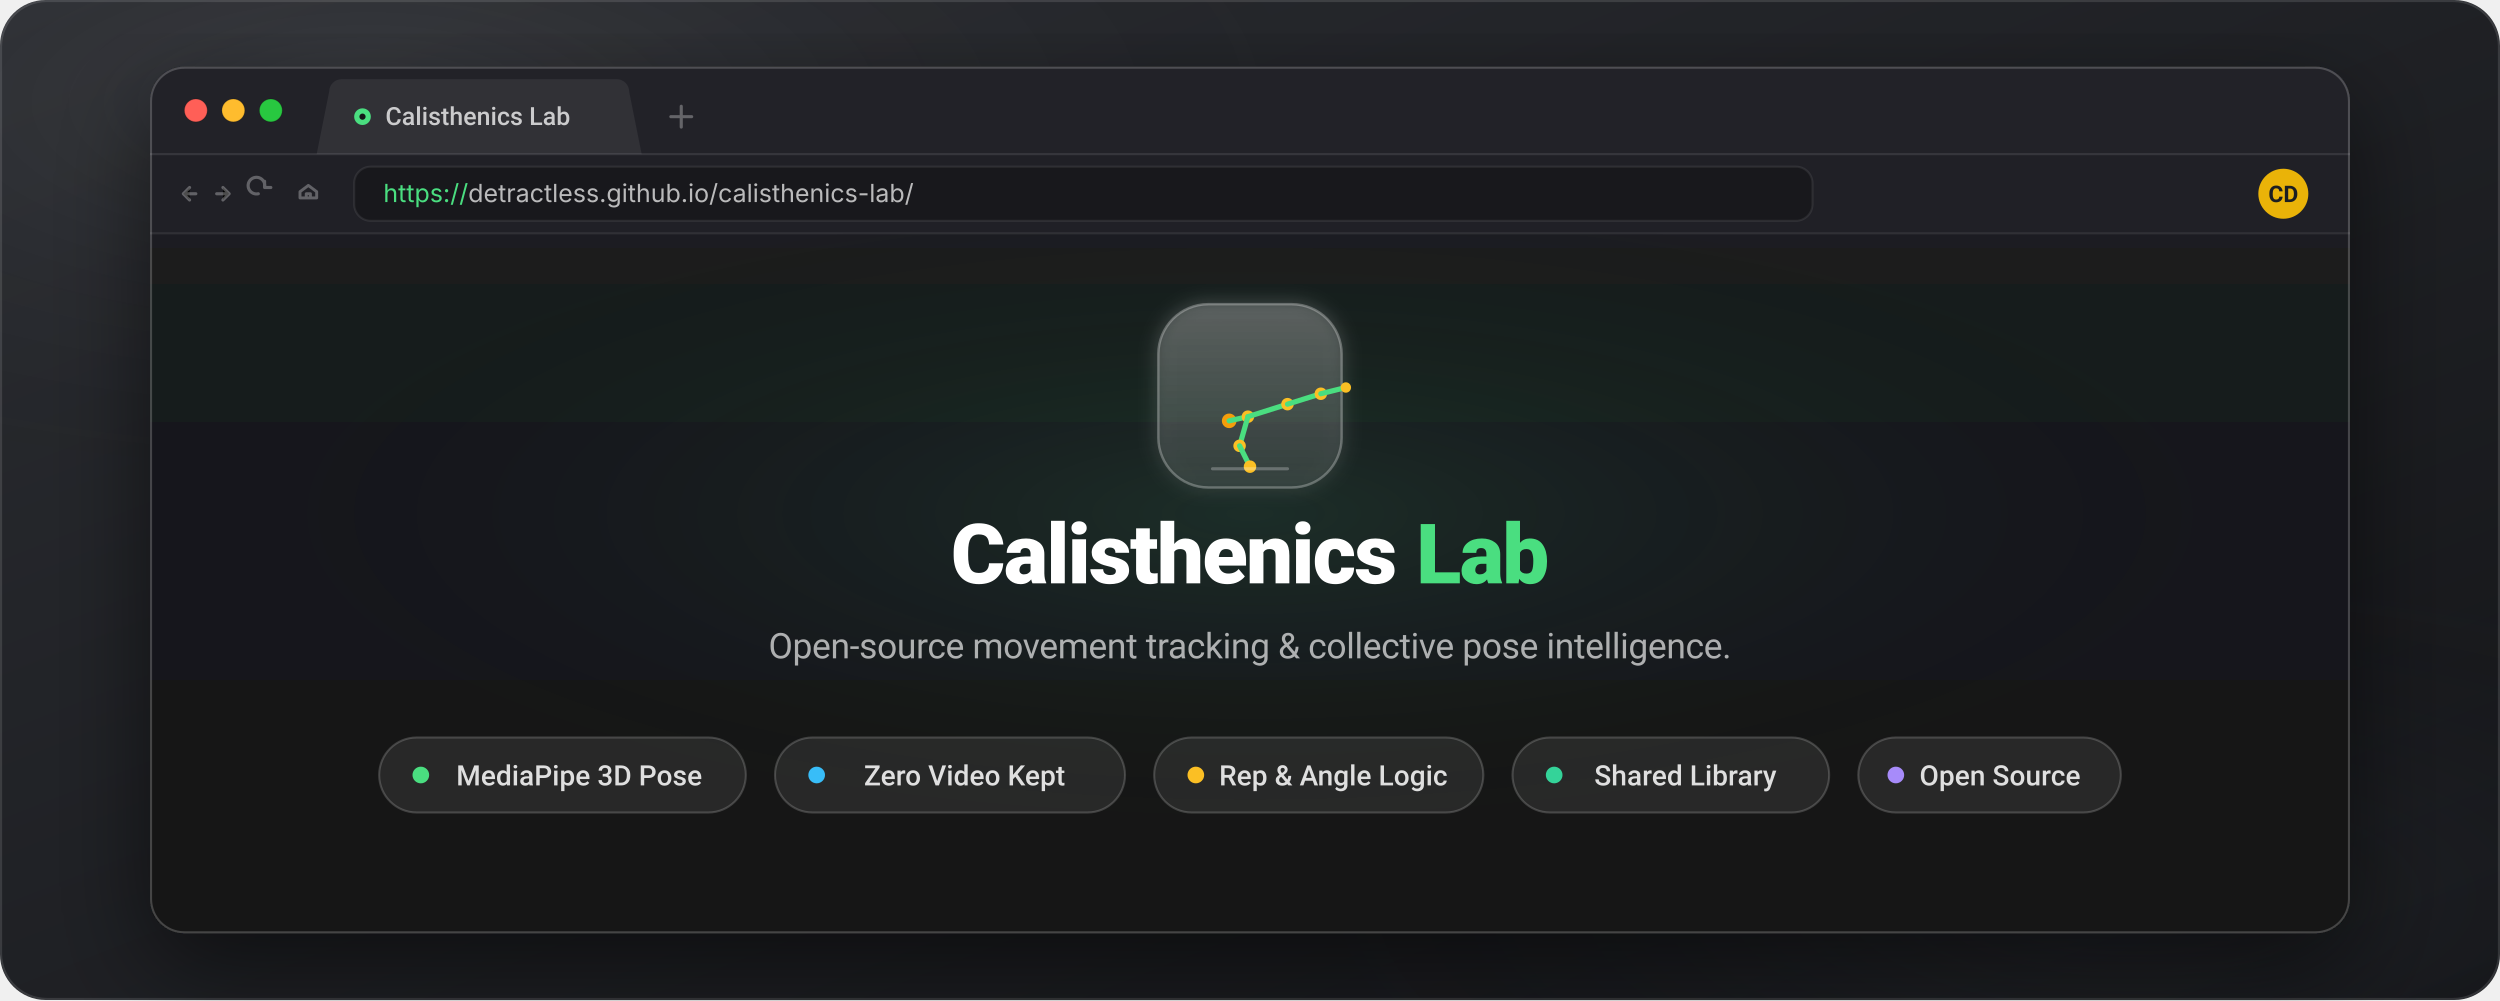
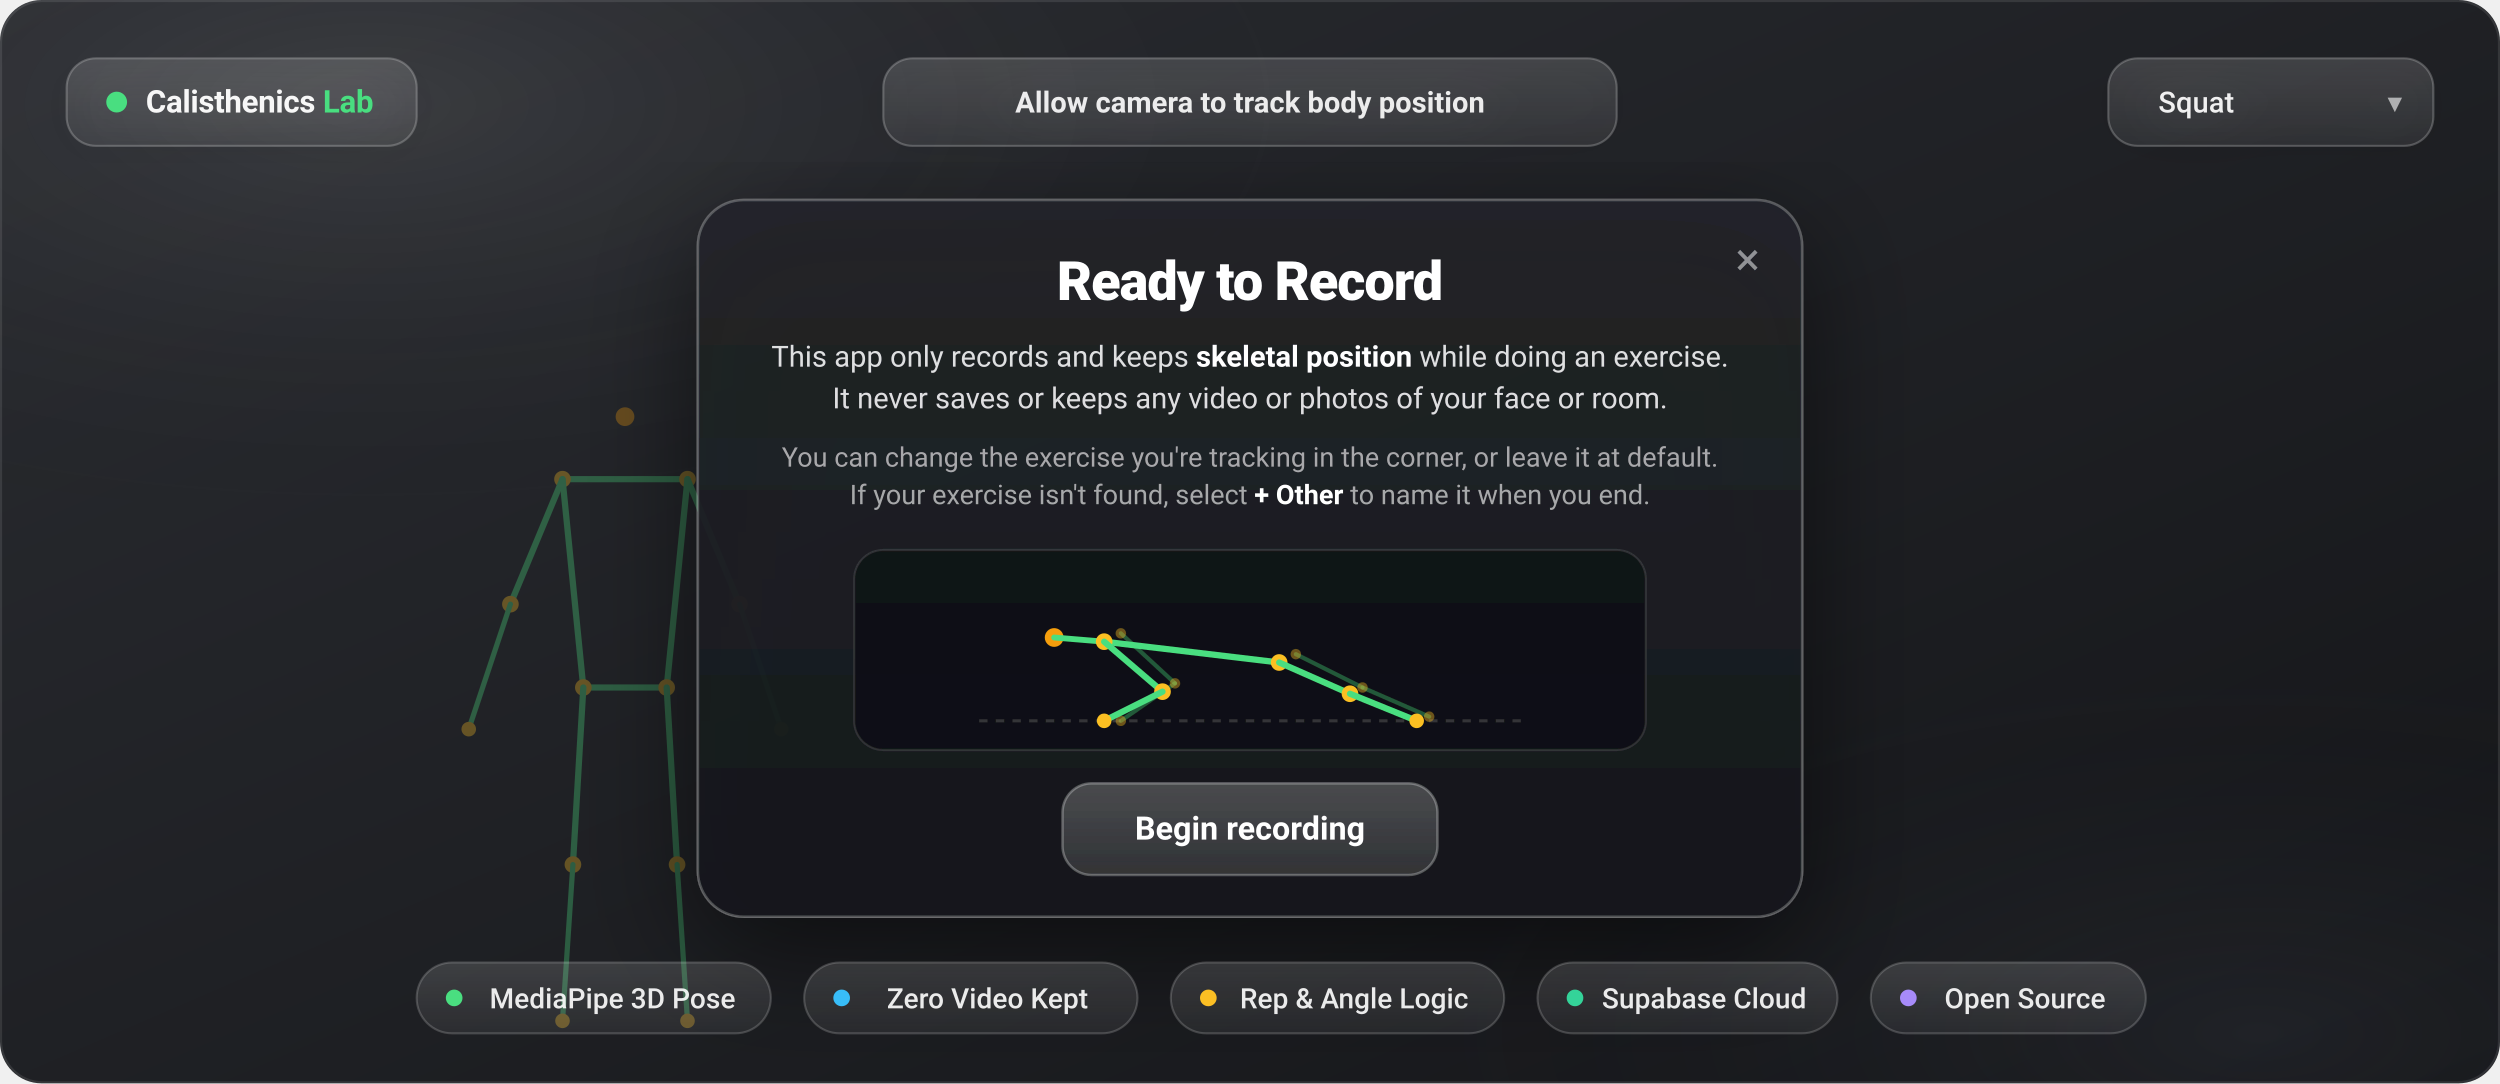
- <svg xmlns="http://www.w3.org/2000/svg" viewBox="0 0 1200 480" width="1200" height="480">
+ <svg xmlns="http://www.w3.org/2000/svg" viewBox="0 0 1200 520" width="1200" height="520">
  <defs>
    <radialGradient id="bgGlow1" cx="15%" cy="10%" r="60%">
-       <stop offset="0%" stop-color="#ffffff" stop-opacity="0.08" />
+       <stop offset="0%" stop-color="#ffffff" stop-opacity="0.09" />
      <stop offset="70%" stop-color="transparent" />
    </radialGradient>
-     <radialGradient id="bgGlow2" cx="85%" cy="90%" r="55%">
+     <radialGradient id="bgGlow2" cx="90%" cy="95%" r="55%">
      <stop offset="0%" stop-color="#96a5be" stop-opacity="0.08" />
      <stop offset="70%" stop-color="transparent" />
    </radialGradient>
    <linearGradient id="bgGrad" x1="0" y1="0" x2="1" y2="1">
      <stop offset="0%" stop-color="#2a2c31" />
      <stop offset="100%" stop-color="#141518" />
    </linearGradient>
-     <linearGradient id="winGrad" x1="0" y1="0" x2="0" y2="1">
-       <stop offset="0%" stop-color="#1c1e22" />
-       <stop offset="100%" stop-color="#121316" />
+     <linearGradient id="glassFill" x1="0" y1="0" x2="0" y2="1">
+       <stop offset="0%" stop-color="rgba(255, 255, 255, 0.14)" />
+       <stop offset="100%" stop-color="rgba(255, 255, 255, 0.06)" />
    </linearGradient>
-     <linearGradient id="glassBadge" x1="0" y1="0" x2="0" y2="1">
-       <stop offset="0%" stop-color="rgba(255,255,255,0.16)" />
-       <stop offset="100%" stop-color="rgba(255,255,255,0.05)" />
+     <linearGradient id="modalFill" x1="0" y1="0" x2="0" y2="1">
+       <stop offset="0%" stop-color="rgba(35, 38, 44, 0.88)" />
+       <stop offset="100%" stop-color="rgba(20, 22, 26, 0.94)" />
    </linearGradient>
-     <filter id="winShadow" x="-10%" y="-10%" width="120%" height="130%">
-       <feDropShadow dx="0" dy="16" stdDeviation="24" flood-color="#000000" flood-opacity="0.55" />
+     <linearGradient id="btnFill" x1="0" y1="0" x2="0" y2="1">
+       <stop offset="0%" stop-color="rgba(255, 255, 255, 0.22)" />
+       <stop offset="100%" stop-color="rgba(255, 255, 255, 0.12)" />
+     </linearGradient>
+     <filter id="modalShadow" x="-10%" y="-10%" width="120%" height="130%">
+       <feDropShadow dx="0" dy="16" stdDeviation="28" flood-color="#000000" flood-opacity="0.6" />
    </filter>
-     <filter id="glow" x="-20%" y="-20%" width="140%" height="140%">
-       <feGaussianBlur stdDeviation="4" result="blur" />
-       <feComposite in="SourceGraphic" in2="blur" operator="over" />
+     <filter id="glassShadow" x="-10%" y="-10%" width="120%" height="130%">
+       <feDropShadow dx="0" dy="4" stdDeviation="12" flood-color="#000000" flood-opacity="0.35" />
    </filter>
-     <clipPath id="winClip">
-       <rect x="72" y="32" width="1056" height="416" rx="16" />
-     </clipPath>
  </defs>
  <style>
-     .title { font-family: -apple-system, BlinkMacSystemFont, "Segoe UI", Roboto, Helvetica, Arial, sans-serif; font-weight: 800; fill: #ffffff; letter-spacing: -0.02em; }
-     .sub { font-family: -apple-system, BlinkMacSystemFont, "Segoe UI", Roboto, Helvetica, Arial, sans-serif; font-weight: 400; fill: rgba(255,255,255,0.65); letter-spacing: -0.01em; }
-     .pill-text { font-family: -apple-system, BlinkMacSystemFont, "Segoe UI", Roboto, Helvetica, Arial, sans-serif; font-weight: 500; font-size: 13.5px; fill: rgba(255,255,255,0.85); }
-     .tab-text { font-family: -apple-system, BlinkMacSystemFont, "Segoe UI", Roboto, Helvetica, Arial, sans-serif; font-weight: 500; font-size: 12px; fill: rgba(255,255,255,0.75); }
-     .avatar-text { font-family: -apple-system, BlinkMacSystemFont, "Segoe UI", Roboto, Helvetica, Arial, sans-serif; font-weight: 700; font-size: 11px; fill: #1c1e22; }
+     .font-base { font-family: -apple-system, BlinkMacSystemFont, "Segoe UI", Roboto, Helvetica, Arial, sans-serif; }
+     .brand-title { font-size: 15px; font-weight: 700; fill: rgba(255,255,255,0.95); letter-spacing: -0.01em; }
+     .top-btn { font-size: 14px; font-weight: 600; fill: rgba(255,255,255,0.9); }
+     .menu-text { font-size: 14px; font-weight: 500; fill: rgba(255,255,255,0.92); }
+     .menu-caret { font-size: 14px; fill: rgba(255,255,255,0.6); }
+     .modal-h2 { font-size: 26px; font-weight: 800; fill: #ffffff; letter-spacing: -0.02em; }
+     .modal-body { font-size: 14px; font-weight: 400; fill: rgba(255,255,255,0.85); line-height: 1.5; }
+     .modal-sub { font-size: 13px; font-weight: 400; fill: rgba(255,255,255,0.6); line-height: 1.45; }
+     .btn-text { font-size: 15.5px; font-weight: 600; fill: #ffffff; }
+     .pill-label { font-size: 13.5px; font-weight: 500; fill: rgba(255,255,255,0.9); }
  </style>
-   <rect width="1200" height="480" rx="22" fill="url(#bgGrad)" />
-   <rect width="1200" height="480" rx="22" fill="url(#bgGlow1)" />
-   <rect width="1200" height="480" rx="22" fill="url(#bgGlow2)" />
-   <rect x="0.5" y="0.5" width="1199" height="479" rx="22" fill="none" stroke="rgba(255,255,255,0.12)" />
-   <g filter="url(#winShadow)">
-     <rect x="72" y="32" width="1056" height="416" rx="16" fill="url(#winGrad)" />
+   <rect width="1200" height="520" rx="20" fill="url(#bgGrad)" />
+   <rect width="1200" height="520" rx="20" fill="url(#bgGlow1)" />
+   <rect width="1200" height="520" rx="20" fill="url(#bgGlow2)" />
+   <rect x="0.5" y="0.5" width="1199" height="519" rx="20" fill="none" stroke="rgba(255,255,255,0.1)" />
+   <g opacity="0.32" transform="translate(140, 20)">
+     <circle cx="160" cy="180" r="4.5" fill="#f59e0b" />
+     <line x1="130" y1="210" x2="190" y2="210" stroke="#4ade80" stroke-width="3" stroke-linecap="round" />
+     <circle cx="130" cy="210" r="4" fill="#fbbf24" />
+     <circle cx="190" cy="210" r="4" fill="#fbbf24" />
+     <line x1="130" y1="210" x2="105" y2="270" stroke="#4ade80" stroke-width="3" stroke-linecap="round" />
+     <circle cx="105" cy="270" r="4" fill="#fbbf24" />
+     <line x1="105" y1="270" x2="85" y2="330" stroke="#4ade80" stroke-width="2.5" stroke-linecap="round" />
+     <circle cx="85" cy="330" r="3.5" fill="#fbbf24" />
+     <line x1="190" y1="210" x2="215" y2="270" stroke="#4ade80" stroke-width="3" stroke-linecap="round" />
+     <circle cx="215" cy="270" r="4" fill="#fbbf24" />
+     <line x1="215" y1="270" x2="235" y2="330" stroke="#4ade80" stroke-width="2.5" stroke-linecap="round" />
+     <circle cx="235" cy="330" r="3.5" fill="#fbbf24" />
+     <line x1="130" y1="210" x2="140" y2="310" stroke="#4ade80" stroke-width="3" stroke-linecap="round" />
+     <line x1="190" y1="210" x2="180" y2="310" stroke="#4ade80" stroke-width="3" stroke-linecap="round" />
+     <line x1="140" y1="310" x2="180" y2="310" stroke="#4ade80" stroke-width="3" stroke-linecap="round" />
+     <circle cx="140" cy="310" r="4" fill="#fbbf24" />
+     <circle cx="180" cy="310" r="4" fill="#fbbf24" />
+     <line x1="140" y1="310" x2="135" y2="395" stroke="#4ade80" stroke-width="3" stroke-linecap="round" />
+     <circle cx="135" cy="395" r="4" fill="#fbbf24" />
+     <line x1="135" y1="395" x2="130" y2="470" stroke="#4ade80" stroke-width="2.5" stroke-linecap="round" />
+     <circle cx="130" cy="470" r="3.5" fill="#fbbf24" />
+     <line x1="180" y1="310" x2="185" y2="395" stroke="#4ade80" stroke-width="3" stroke-linecap="round" />
+     <circle cx="185" cy="395" r="4" fill="#fbbf24" />
+     <line x1="185" y1="395" x2="190" y2="470" stroke="#4ade80" stroke-width="2.5" stroke-linecap="round" />
+     <circle cx="190" cy="470" r="3.5" fill="#fbbf24" />
  </g>
-   <g clip-path="url(#winClip)">
-     <rect x="72" y="32" width="1056" height="42" fill="rgba(255,255,255,0.03)" />
-     <line x1="72" y1="74" x2="1128" y2="74" stroke="rgba(255,255,255,0.1)" />
-     <circle cx="94" cy="53" r="5.5" fill="#ff5f57" stroke="rgba(0,0,0,0.2)" stroke-width="0.5" />
-     <circle cx="112" cy="53" r="5.5" fill="#febc2e" stroke="rgba(0,0,0,0.2)" stroke-width="0.5" />
-     <circle cx="130" cy="53" r="5.5" fill="#28c840" stroke="rgba(0,0,0,0.2)" stroke-width="0.5" />
-     <path d="M 152 74 L 158 44 A 6 6 0 0 1 164 38 L 296 38 A 6 6 0 0 1 302 44 L 308 74 Z" fill="rgba(255,255,255,0.07)" />
-     <circle cx="174" cy="56" r="4" fill="#4ade80" />
-     <circle cx="174" cy="56" r="1.5" fill="#141518" />
-     <text x="185" y="60" class="tab-text">Calisthenics Lab</text>
-     <path d="M 322 56 L 332 56 M 327 51 L 327 61" stroke="rgba(255,255,255,0.3)" stroke-width="1.5" stroke-linecap="round" />
-     <rect x="72" y="74" width="1056" height="38" fill="rgba(255,255,255,0.02)" />
-     <line x1="72" y1="112" x2="1128" y2="112" stroke="rgba(255,255,255,0.08)" />
-     <path d="M 94 93 L 88 93 M 91 90 L 88 93 L 91 96" stroke="rgba(255,255,255,0.3)" stroke-width="1.5" stroke-linecap="round" stroke-linejoin="round" />
-     <path d="M 104 93 L 110 93 M 107 90 L 110 93 L 107 96" stroke="rgba(255,255,255,0.3)" stroke-width="1.5" stroke-linecap="round" stroke-linejoin="round" />
-     <path d="M 124 93 A 4 4 0 1 1 127 90 M 127 87 L 127 90 L 130 90" fill="none" stroke="rgba(255,255,255,0.3)" stroke-width="1.5" stroke-linecap="round" stroke-linejoin="round" />
-     <path d="M 144 95 L 144 92 L 148 89 L 152 92 L 152 95 Z M 147 95 L 147 93 L 149 93 L 149 95" fill="none" stroke="rgba(255,255,255,0.3)" stroke-width="1.4" stroke-linejoin="round" />
-     <rect x="170" y="80" width="700" height="26" rx="8" fill="rgba(0,0,0,0.25)" stroke="rgba(255,255,255,0.08)" />
-     <text x="184" y="97" font-family="-apple-system, sans-serif" font-size="12" fill="rgba(255,255,255,0.7)">
-       <tspan fill="#4ade80">https://</tspan>detractless.github.io/calisthenics-lab/
+   <g filter="url(#glassShadow)" transform="translate(32, 28)">
+     <rect width="168" height="42" rx="14" fill="url(#glassFill)" stroke="rgba(255,255,255,0.22)" stroke-width="1" />
+     <circle cx="24" cy="21" r="5" fill="#4ade80" />
+     <text x="38" y="26" class="font-base brand-title">Calisthenics <tspan fill="#4ade80">Lab</tspan>
    </text>
-     <circle cx="1096" cy="93" r="12" fill="#eab308" />
-     <text x="1096" y="97" class="avatar-text" text-anchor="middle">CD</text>
-     <radialGradient id="centerGlow" cx="50%" cy="40%" r="50%">
-       <stop offset="0%" stop-color="#4ade80" stop-opacity="0.12" />
-       <stop offset="100%" stop-color="transparent" />
-     </radialGradient>
-     <rect x="72" y="112" width="1056" height="336" fill="url(#centerGlow)" />
-     <rect x="556" y="146" width="88" height="88" rx="24" fill="url(#glassBadge)" stroke="rgba(255,255,255,0.28)" stroke-width="1.2" filter="url(#glow)" />
-     <g transform="translate(566, 156)">
-       <circle cx="24" cy="46" r="3.5" fill="#f59e0b" />
-       <line x1="24" y1="46" x2="33" y2="44" stroke="#4ade80" stroke-width="2.5" stroke-linecap="round" />
-       <circle cx="33" cy="44" r="3" fill="#fbbf24" />
-       <line x1="33" y1="44" x2="29" y2="58" stroke="#4ade80" stroke-width="2.5" stroke-linecap="round" />
-       <circle cx="29" cy="58" r="3" fill="#fbbf24" />
-       <line x1="29" y1="58" x2="34" y2="68" stroke="#4ade80" stroke-width="2.5" stroke-linecap="round" />
-       <circle cx="34" cy="68" r="3" fill="#fbbf24" />
-       <line x1="33" y1="44" x2="52" y2="38" stroke="#4ade80" stroke-width="2.5" stroke-linecap="round" />
-       <circle cx="52" cy="38" r="3" fill="#fbbf24" />
-       <line x1="52" y1="38" x2="68" y2="33" stroke="#4ade80" stroke-width="2.5" stroke-linecap="round" />
-       <circle cx="68" cy="33" r="3" fill="#fbbf24" />
-       <line x1="68" y1="33" x2="80" y2="30" stroke="#4ade80" stroke-width="2.5" stroke-linecap="round" />
-       <circle cx="80" cy="30" r="2.5" fill="#fbbf24" />
-       <line x1="16" y1="69" x2="52" y2="69" stroke="rgba(255,255,255,0.25)" stroke-width="1.5" stroke-linecap="round" />
+   </g>
+   <g filter="url(#glassShadow)" transform="translate(424, 28)">
+     <rect width="352" height="42" rx="14" fill="url(#glassFill)" stroke="rgba(255,255,255,0.22)" stroke-width="1" />
+     <text x="176" y="26" text-anchor="middle" class="font-base top-btn">Allow camera to track body position</text>
+   </g>
+   <g filter="url(#glassShadow)" transform="translate(1012, 28)">
+     <rect width="156" height="42" rx="14" fill="url(#glassFill)" stroke="rgba(255,255,255,0.22)" stroke-width="1" />
+     <text x="24" y="26" class="font-base menu-text">Squat</text>
+     <text x="134" y="26" class="font-base menu-caret">▾</text>
+   </g>
+   <g filter="url(#modalShadow)" transform="translate(335, 96)">
+     <rect width="530" height="344" rx="22" fill="url(#modalFill)" stroke="rgba(255,255,255,0.24)" stroke-width="1.2" />
+     <text x="498" y="36" class="font-base" font-size="22" fill="rgba(255,255,255,0.5)">×</text>
+     <text x="265" y="48" text-anchor="middle" class="font-base modal-h2">Ready to Record</text>
+     <text x="265" y="80" text-anchor="middle" class="font-base modal-body">
+       This app only records and keeps <tspan font-weight="700" fill="#ffffff">skeletal position</tspan> while doing an exercise.
+     </text>
+     <text x="265" y="100" text-anchor="middle" class="font-base modal-body">
+       It never saves or keeps any video or photos of your face or room.
+     </text>
+     <text x="265" y="128" text-anchor="middle" class="font-base modal-sub">
+       You can change the exercise you're tracking in the corner, or leave it at default.
+     </text>
+     <text x="265" y="146" text-anchor="middle" class="font-base modal-sub">
+       If your exercise isn't found, select <tspan font-weight="600" fill="#ffffff">+ Other</tspan> to name it when you end.
+     </text>
+     <rect x="75" y="168" width="380" height="96" rx="14" fill="rgba(0,0,0,0.38)" stroke="rgba(255,255,255,0.12)" stroke-width="1" />
+     <g transform="translate(115, 172)">
+       <line x1="20" y1="78" x2="280" y2="78" stroke="rgba(255,255,255,0.15)" stroke-width="1.5" stroke-dasharray="4,4" />
+       <line x1="88" y1="36" x2="114" y2="60" stroke="rgba(74,222,128,0.35)" stroke-width="2" stroke-linecap="round" />
+       <line x1="114" y1="60" x2="88" y2="78" stroke="rgba(74,222,128,0.35)" stroke-width="2" stroke-linecap="round" />
+       <circle cx="88" cy="36" r="2.5" fill="rgba(251,191,36,0.4)" />
+       <circle cx="114" cy="60" r="2.5" fill="rgba(251,191,36,0.4)" />
+       <circle cx="88" cy="78" r="2.5" fill="rgba(251,191,36,0.4)" />
+       <line x1="172" y1="46" x2="204" y2="62" stroke="rgba(74,222,128,0.35)" stroke-width="2" stroke-linecap="round" />
+       <line x1="204" y1="62" x2="236" y2="76" stroke="rgba(74,222,128,0.35)" stroke-width="2" stroke-linecap="round" />
+       <circle cx="172" cy="46" r="2.5" fill="rgba(251,191,36,0.4)" />
+       <circle cx="204" cy="62" r="2.5" fill="rgba(251,191,36,0.4)" />
+       <circle cx="236" cy="76" r="2.5" fill="rgba(251,191,36,0.4)" />
+       <circle cx="56" cy="38" r="4.5" fill="#f59e0b" />
+       <line x1="56" y1="38" x2="80" y2="40" stroke="#4ade80" stroke-width="2.8" stroke-linecap="round" />
+       <line x1="80" y1="40" x2="164" y2="50" stroke="#4ade80" stroke-width="3" stroke-linecap="round" />
+       <circle cx="80" cy="40" r="4" fill="#fbbf24" />
+       <circle cx="164" cy="50" r="4" fill="#fbbf24" />
+       <line x1="80" y1="40" x2="108" y2="64" stroke="#4ade80" stroke-width="3" stroke-linecap="round" />
+       <circle cx="108" cy="64" r="4" fill="#fbbf24" />
+       <line x1="108" y1="64" x2="80" y2="78" stroke="#4ade80" stroke-width="3" stroke-linecap="round" />
+       <circle cx="80" cy="78" r="3.5" fill="#fbbf24" />
+       <line x1="164" y1="50" x2="198" y2="65" stroke="#4ade80" stroke-width="3" stroke-linecap="round" />
+       <circle cx="198" cy="65" r="4" fill="#fbbf24" />
+       <line x1="198" y1="65" x2="230" y2="78" stroke="#4ade80" stroke-width="3" stroke-linecap="round" />
+       <circle cx="230" cy="78" r="3.5" fill="#fbbf24" />
    </g>
-     <text x="600" y="280" text-anchor="middle" font-size="40" class="title">
-       Calisthenics <tspan fill="#4ade80">Lab</tspan>
-     </text>
-     <text x="600" y="316" text-anchor="middle" font-size="17" class="sub">
-       Open-source movement tracking &amp; collective pose intelligence.
-     </text>
-     <g transform="translate(182, 354)">
-       <rect x="0" y="0" width="176" height="36" rx="18" fill="rgba(255,255,255,0.08)" stroke="rgba(255,255,255,0.18)" />
-       <circle cx="20" cy="18" r="4" fill="#4ade80" />
-       <text x="96" y="23" text-anchor="middle" class="pill-text">MediaPipe 3D Pose</text>
-       <rect x="190" y="0" width="168" height="36" rx="18" fill="rgba(255,255,255,0.08)" stroke="rgba(255,255,255,0.18)" />
-       <circle cx="210" cy="18" r="4" fill="#38bdf8" />
-       <text x="281" y="23" text-anchor="middle" class="pill-text">Zero Video Kept</text>
-       <rect x="372" y="0" width="158" height="36" rx="18" fill="rgba(255,255,255,0.08)" stroke="rgba(255,255,255,0.18)" />
-       <circle cx="392" cy="18" r="4" fill="#fbbf24" />
-       <text x="458" y="23" text-anchor="middle" class="pill-text">Rep &amp; Angle Logic</text>
-       <rect x="544" y="0" width="152" height="36" rx="18" fill="rgba(255,255,255,0.08)" stroke="rgba(255,255,255,0.18)" />
-       <circle cx="564" cy="18" r="4" fill="#34d399" />
-       <text x="627" y="23" text-anchor="middle" class="pill-text">Shared Library</text>
-       <rect x="710" y="0" width="126" height="36" rx="18" fill="rgba(255,255,255,0.08)" stroke="rgba(255,255,255,0.18)" />
-       <circle cx="728" cy="18" r="4" fill="#a78bfa" />
-       <text x="778" y="23" text-anchor="middle" class="pill-text">Open Source</text>
+     <g transform="translate(175, 280)">
+       <rect width="180" height="44" rx="14" fill="url(#btnFill)" stroke="rgba(255,255,255,0.28)" stroke-width="1.2" />
+       <text x="90" y="27" text-anchor="middle" class="font-base btn-text">Begin recording</text>
    </g>
  </g>
-   <rect x="72.5" y="32.5" width="1055" height="415" rx="16" fill="none" stroke="rgba(255,255,255,0.2)" />
+   <g transform="translate(200, 462)">
+     <rect x="0" y="0" width="170" height="34" rx="17" fill="url(#glassFill)" stroke="rgba(255,255,255,0.18)" />
+     <circle cx="18" cy="17" r="4" fill="#4ade80" />
+     <text x="94" y="22" text-anchor="middle" class="font-base pill-label">MediaPipe 3D Pose</text>
+     <rect x="186" y="0" width="160" height="34" rx="17" fill="url(#glassFill)" stroke="rgba(255,255,255,0.18)" />
+     <circle cx="204" cy="17" r="4" fill="#38bdf8" />
+     <text x="274" y="22" text-anchor="middle" class="font-base pill-label">Zero Video Kept</text>
+     <rect x="362" y="0" width="160" height="34" rx="17" fill="url(#glassFill)" stroke="rgba(255,255,255,0.18)" />
+     <circle cx="380" cy="17" r="4" fill="#fbbf24" />
+     <text x="450" y="22" text-anchor="middle" class="font-base pill-label">Rep &amp; Angle Logic</text>
+     <rect x="538" y="0" width="144" height="34" rx="17" fill="url(#glassFill)" stroke="rgba(255,255,255,0.18)" />
+     <circle cx="556" cy="17" r="4" fill="#34d399" />
+     <text x="618" y="22" text-anchor="middle" class="font-base pill-label">Supabase Cloud</text>
+     <rect x="698" y="0" width="132" height="34" rx="17" fill="url(#glassFill)" stroke="rgba(255,255,255,0.18)" />
+     <circle cx="716" cy="17" r="4" fill="#a78bfa" />
+     <text x="772" y="22" text-anchor="middle" class="font-base pill-label">Open Source</text>
+   </g>
</svg>
